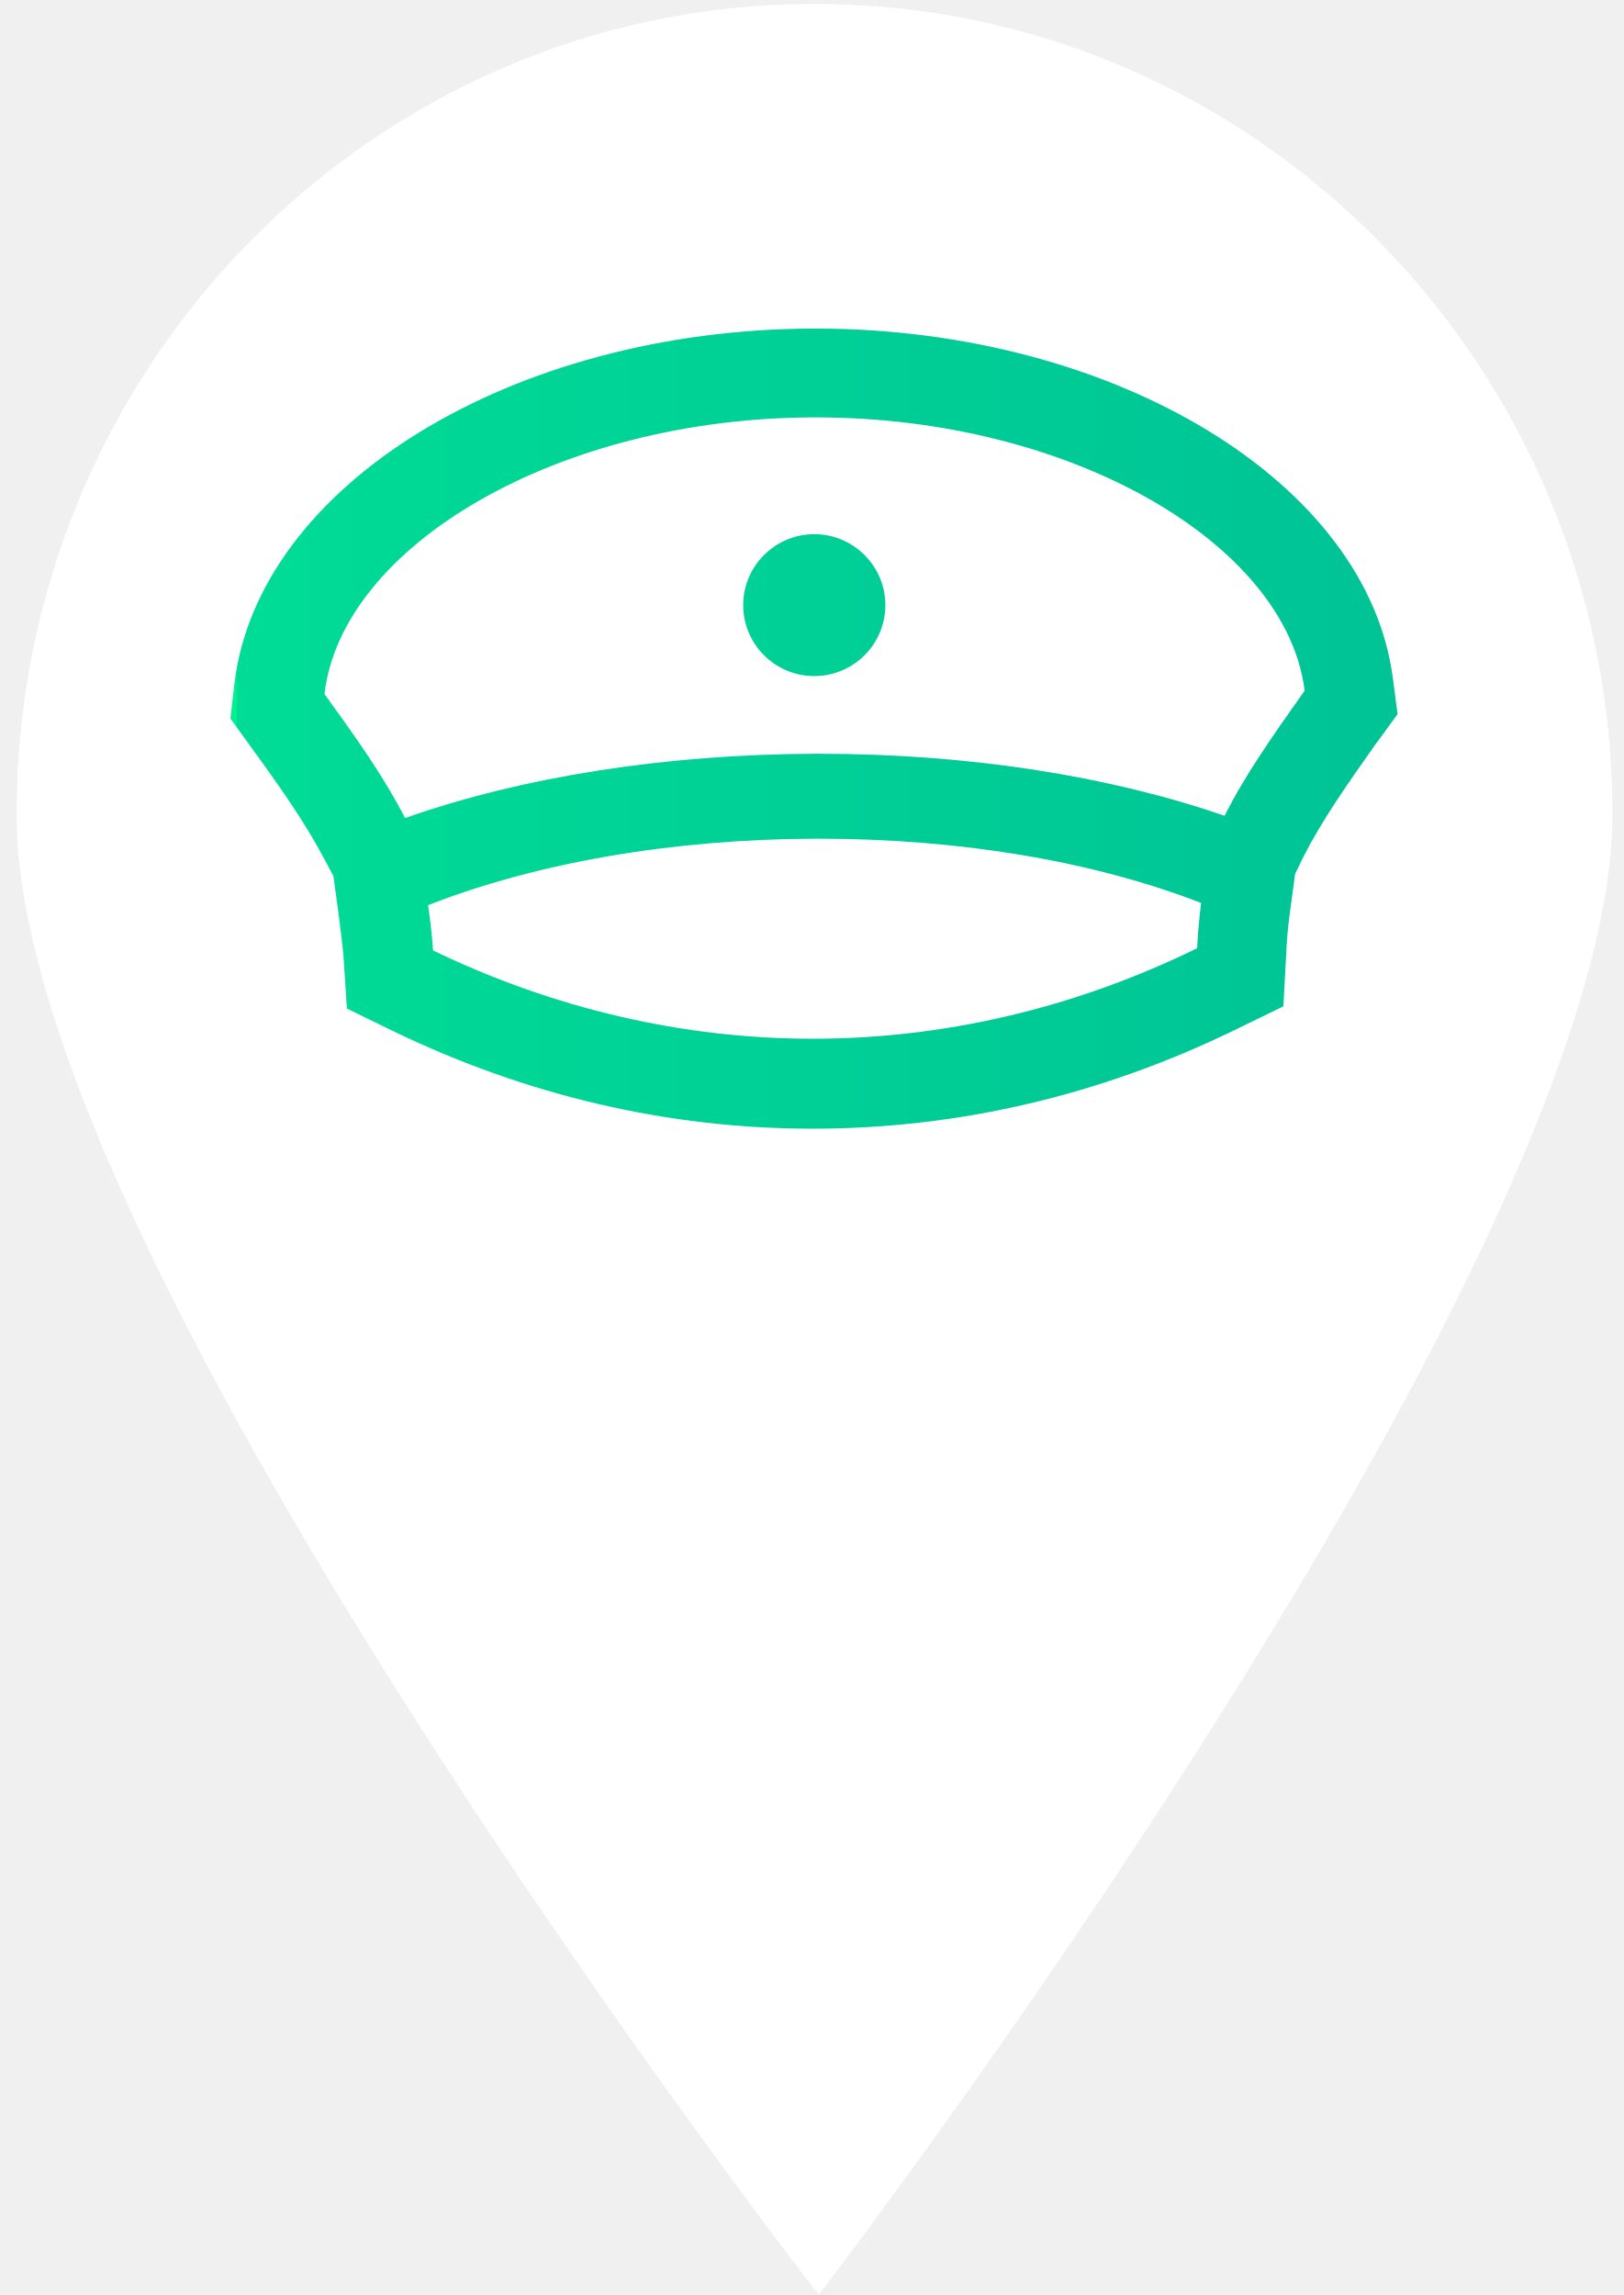
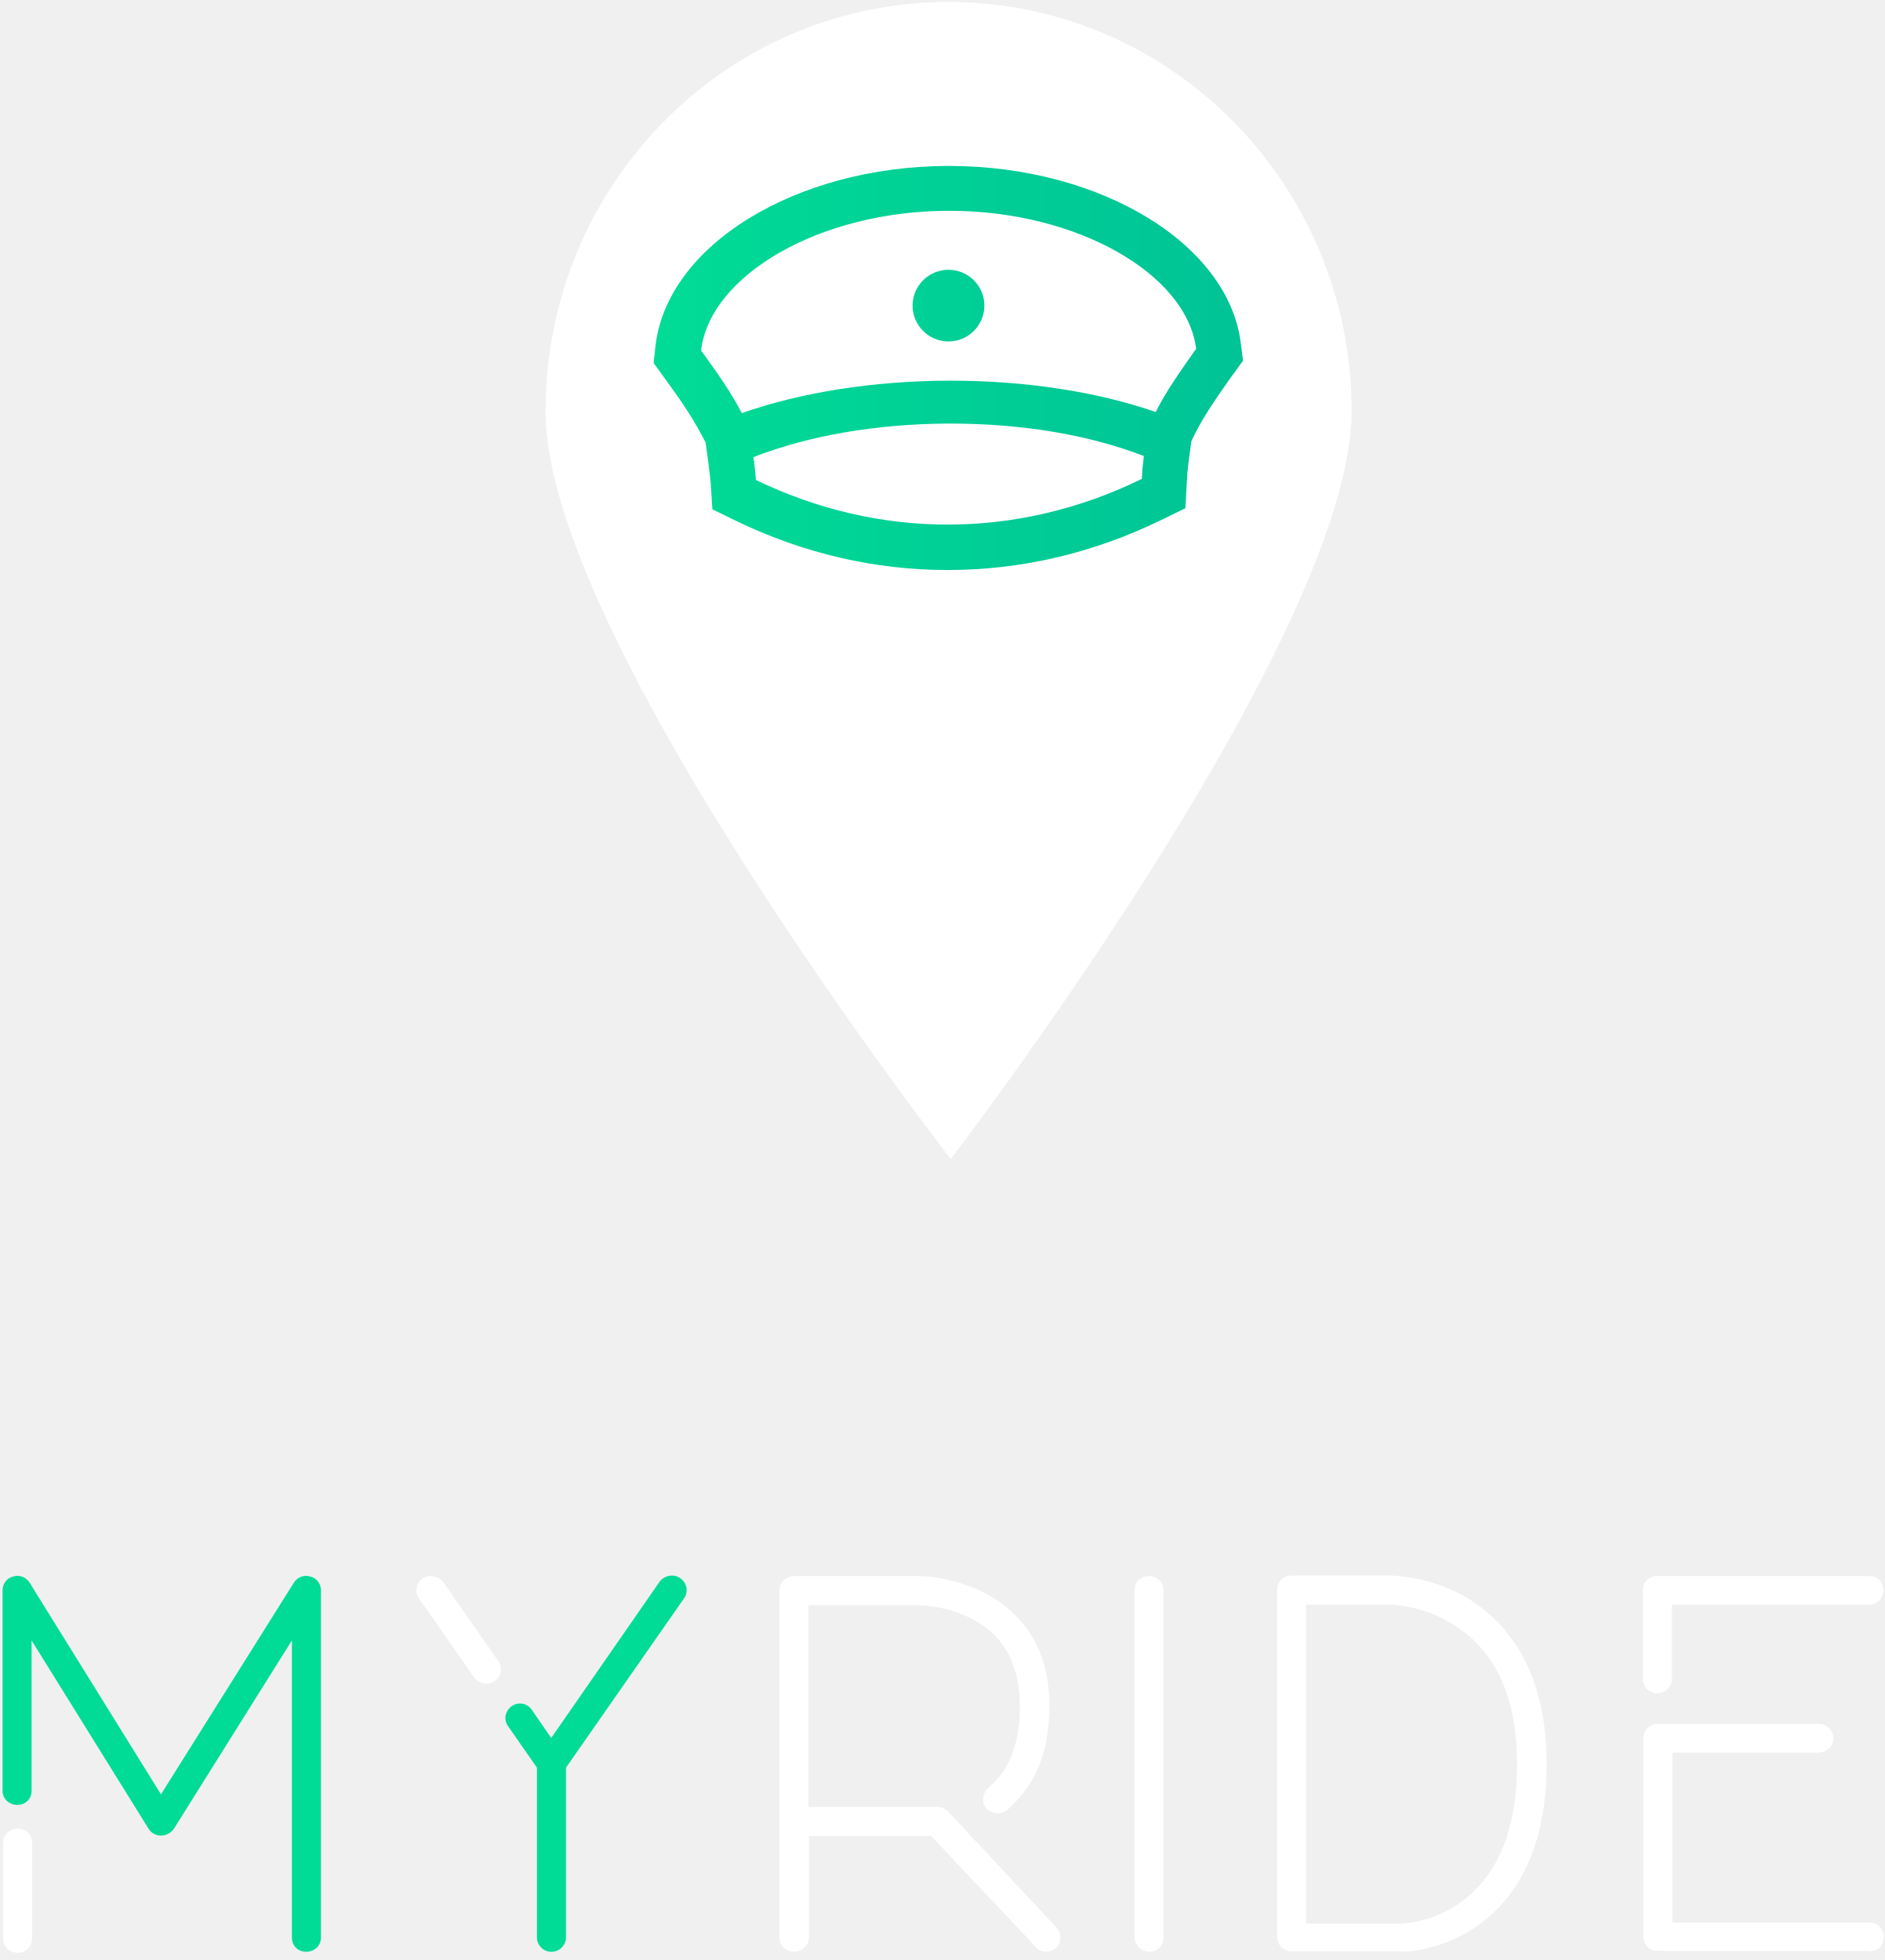
- <svg xmlns="http://www.w3.org/2000/svg" width="87px" height="123px" viewBox="0 0 87 123" version="1.1">
+ <svg xmlns="http://www.w3.org/2000/svg" width="200px" height="208px" viewBox="0 0 200 208" version="1.1">
  <defs>
    <linearGradient x1="0.064%" y1="49.934%" x2="100.008%" y2="49.934%" id="linearGradient-1">
      <stop stop-color="#00EF93" offset="0%" />
      <stop stop-color="#00DC96" offset="0.093%" />
      <stop stop-color="#00C396" offset="100%" />
    </linearGradient>
  </defs>
  <g id="Designs" stroke="none" stroke-width="1" fill="none" fill-rule="evenodd">
-     <g id="Group" transform="translate(-13, 0)" fill-rule="nonzero">
-       <g id="logo" transform="translate(13, 0)">
+     <g id="myride_logo">
+       <g id="SVGID_4_-link" transform="translate(57.8, 0)" />
+       <g id="Group" transform="translate(0, 167)" fill-rule="nonzero">
+         <path d="M112.108,37.566 L100.595,25.235 C100.324,24.968 99.892,24.754 99.514,24.754 L85.784,24.754 L85.784,3.348 L97.351,3.348 C97.351,3.348 98.595,3.348 100.27,3.722 C101.73,4.095 103.784,4.843 105.459,6.444 C107.297,8.259 108.216,10.875 108.216,14.024 C108.216,17.975 107.135,20.857 104.865,22.726 C104.27,23.26 104.108,24.274 104.649,24.915 C105.243,25.502 106.162,25.609 106.865,25.075 C108.216,23.9 109.297,22.512 110.054,20.857 C110.919,18.936 111.351,16.587 111.351,14.024 C111.351,9.914 110.108,6.711 107.622,4.309 C103.514,0.305 97.784,0.252 97.405,0.252 L84.27,0.252 C83.405,0.252 82.703,0.946 82.703,1.8 L82.703,38.634 C82.703,39.435 83.405,40.129 84.27,40.129 C85.081,40.129 85.838,39.435 85.838,38.634 L85.838,27.851 L98.811,27.851 L109.892,39.595 C110.162,39.969 110.595,40.129 110.973,40.129 C111.405,40.129 111.73,40.022 112.054,39.702 C112.649,39.168 112.649,38.154 112.108,37.566 L112.108,37.566 Z M148.757,40.129 C148.919,40.129 152.703,40.075 156.486,37.566 C158.757,36.018 160.486,34.043 161.784,31.481 C163.351,28.384 164.108,24.594 164.108,20.163 C164.108,15.679 163.243,11.943 161.622,8.846 C160.216,6.284 158.27,4.202 155.892,2.707 C151.838,0.252 147.784,0.198 147.622,0.198 L137.027,0.198 C136.162,0.198 135.514,0.892 135.514,1.746 L135.514,38.527 C135.514,39.381 136.162,40.075 137.027,40.075 L148.757,40.075 L148.757,40.129 Z M138.595,37.086 L138.595,3.294 L147.622,3.294 C147.676,3.294 151.081,3.348 154.324,5.483 C158.757,8.259 160.973,13.224 160.973,20.217 C160.973,27.263 158.865,32.175 154.811,35.004 C151.838,37.086 148.703,37.139 148.649,37.139 L138.595,37.139 L138.595,37.086 Z M198.378,40.075 C199.243,40.075 199.892,39.435 199.892,38.581 C199.892,37.726 199.243,37.033 198.378,37.033 L177.459,37.033 L177.459,18.989 L192.973,18.989 C193.838,18.989 194.541,18.295 194.541,17.494 C194.541,16.64 193.838,15.946 192.973,15.946 L175.892,15.946 C175.027,15.946 174.378,16.64 174.378,17.494 L174.378,38.527 C174.378,39.381 175.027,40.022 175.892,40.022 L198.378,40.022 L198.378,40.075 Z" id="Shape" fill="#FFFFFF" />
+         <path d="M175.838,12.69 C176.703,12.69 177.405,11.996 177.405,11.142 L177.405,3.294 L198.324,3.294 C199.189,3.294 199.838,2.601 199.838,1.746 C199.838,0.892 199.189,0.252 198.324,0.252 L175.838,0.252 C174.973,0.252 174.324,0.892 174.324,1.746 L174.324,11.142 C174.324,11.996 174.973,12.69 175.838,12.69" id="Shape" fill="#FFFFFF" />
+         <path d="M1.892,40.235 C2.703,40.235 3.405,39.595 3.405,38.687 L3.405,28.598 C3.405,27.69 2.703,27.05 1.892,27.05 C1.027,27.05 0.324,27.69 0.324,28.598 L0.324,38.687 C0.324,39.595 1.027,40.235 1.892,40.235" id="Shape" fill="#FFFFFF" />
+         <path d="M121.946,40.129 C122.757,40.129 123.459,39.488 123.459,38.581 L123.459,1.8 C123.459,0.892 122.757,0.252 121.946,0.252 C121.081,0.252 120.378,0.892 120.378,1.8 L120.378,38.581 C120.432,39.488 121.135,40.129 121.946,40.129" id="Shape" fill="#FFFFFF" />
+         <path d="M58.486,40.129 C59.405,40.129 60.054,39.381 60.054,38.634 L60.054,20.591 L72.595,2.601 C73.081,1.907 72.865,0.946 72.162,0.465 C71.459,-0.015 70.486,0.198 70,0.839 L58.486,17.441 L56.432,14.452 C55.946,13.758 55.027,13.544 54.27,14.078 C53.622,14.558 53.405,15.466 53.892,16.16 L56.973,20.591 L56.973,38.634 C56.973,39.381 57.622,40.129 58.486,40.129" id="Shape" fill="#00DC96" />
+         <path d="M51.622,11.676 C51.892,11.676 52.216,11.569 52.486,11.409 C53.189,10.928 53.351,9.967 52.865,9.273 L47.027,0.892 C46.486,0.252 45.568,0.038 44.811,0.519 C44.162,0.999 43.946,1.96 44.486,2.654 L50.324,11.035 C50.595,11.409 51.135,11.676 51.622,11.676" id="Shape" fill="#FFFFFF" />
+         <path d="M32.486,40.129 C33.351,40.129 34.054,39.488 34.054,38.634 L34.054,1.746 C34.054,1.106 33.622,0.465 32.919,0.305 C32.27,0.092 31.568,0.358 31.189,0.946 L17.081,23.42 L3.135,0.946 C2.757,0.358 2.054,0.092 1.405,0.305 C0.703,0.465 0.27,1.106 0.27,1.746 L0.27,23.046 C0.27,23.9 0.973,24.541 1.838,24.541 C2.703,24.541 3.351,23.9 3.351,23.046 L3.351,7.085 L15.784,27.103 C16.054,27.53 16.541,27.797 17.081,27.797 C17.622,27.797 18.108,27.53 18.432,27.103 L30.973,7.085 L30.973,38.634 C30.973,39.488 31.622,40.129 32.486,40.129" id="Shape" fill="#00DC96" />
+       </g>
+       <g id="logo-copy" transform="translate(57, 0)" fill-rule="nonzero">
        <path d="M43.52,0.21 C19.91,0.27 0.8,19.795 0.89,43.782 C0.95,67.769 43.88,122.99 43.88,122.99 C43.88,122.99 86.48,67.529 86.42,43.542 C86.36,19.615 67.28,0.27 43.76,0.21 L43.52,0.21 Z" id="SVGID_4_" fill="#FFFFFF" />
        <path d="M47.45,32.432 C47.45,30.336 45.74,28.629 43.64,28.629 C41.54,28.629 39.83,30.336 39.83,32.432 C39.83,34.528 41.54,36.235 43.64,36.235 C45.74,36.235 47.45,34.528 47.45,32.432 L47.45,32.432 Z M69.92,37.014 C68.21,39.44 66.74,41.506 65.63,43.722 C59.39,41.566 51.83,40.398 43.91,40.398 C43.82,40.398 43.76,40.398 43.67,40.398 C35.66,40.428 28.01,41.626 21.71,43.842 C20.57,41.626 19.1,39.559 17.39,37.194 C18.32,29.228 29.93,22.4 43.61,22.37 C43.64,22.37 43.7,22.37 43.73,22.37 C57.35,22.37 68.93,29.108 69.92,37.014 L69.92,37.014 Z M22.94,48.513 C28.76,46.237 35.99,44.98 43.64,44.95 C43.7,44.95 43.79,44.95 43.85,44.95 C51.44,44.95 58.58,46.148 64.37,48.394 C64.28,49.172 64.19,49.981 64.16,50.819 C57.56,54.053 50.54,55.671 43.55,55.671 C36.65,55.671 29.72,54.083 23.21,50.939 C23.15,50.101 23.06,49.292 22.94,48.513 L22.94,48.513 Z M74.9,38.272 L74.66,36.445 C73.37,25.874 59.75,17.609 43.7,17.609 L43.7,17.609 L43.55,17.609 C27.41,17.668 13.82,26.024 12.56,36.655 L12.35,38.511 L13.43,40.009 C14.96,42.105 16.37,44.111 17.39,46.058 L17.87,46.956 L18.17,49.172 C18.26,49.921 18.35,50.58 18.41,51.268 L18.59,54.053 L21.11,55.281 C28.25,58.725 35.81,60.492 43.55,60.492 C51.38,60.492 59.03,58.695 66.26,55.161 L68.78,53.934 L68.93,51.149 C68.96,50.43 69.02,49.741 69.11,49.052 L69.41,46.836 L69.86,45.908 C70.82,44.021 72.11,42.165 73.76,39.829 L73.79,39.799 L74.9,38.272 Z" id="Shape" fill="url(#linearGradient-1)" />
      </g>
    </g>
  </g>
</svg>
